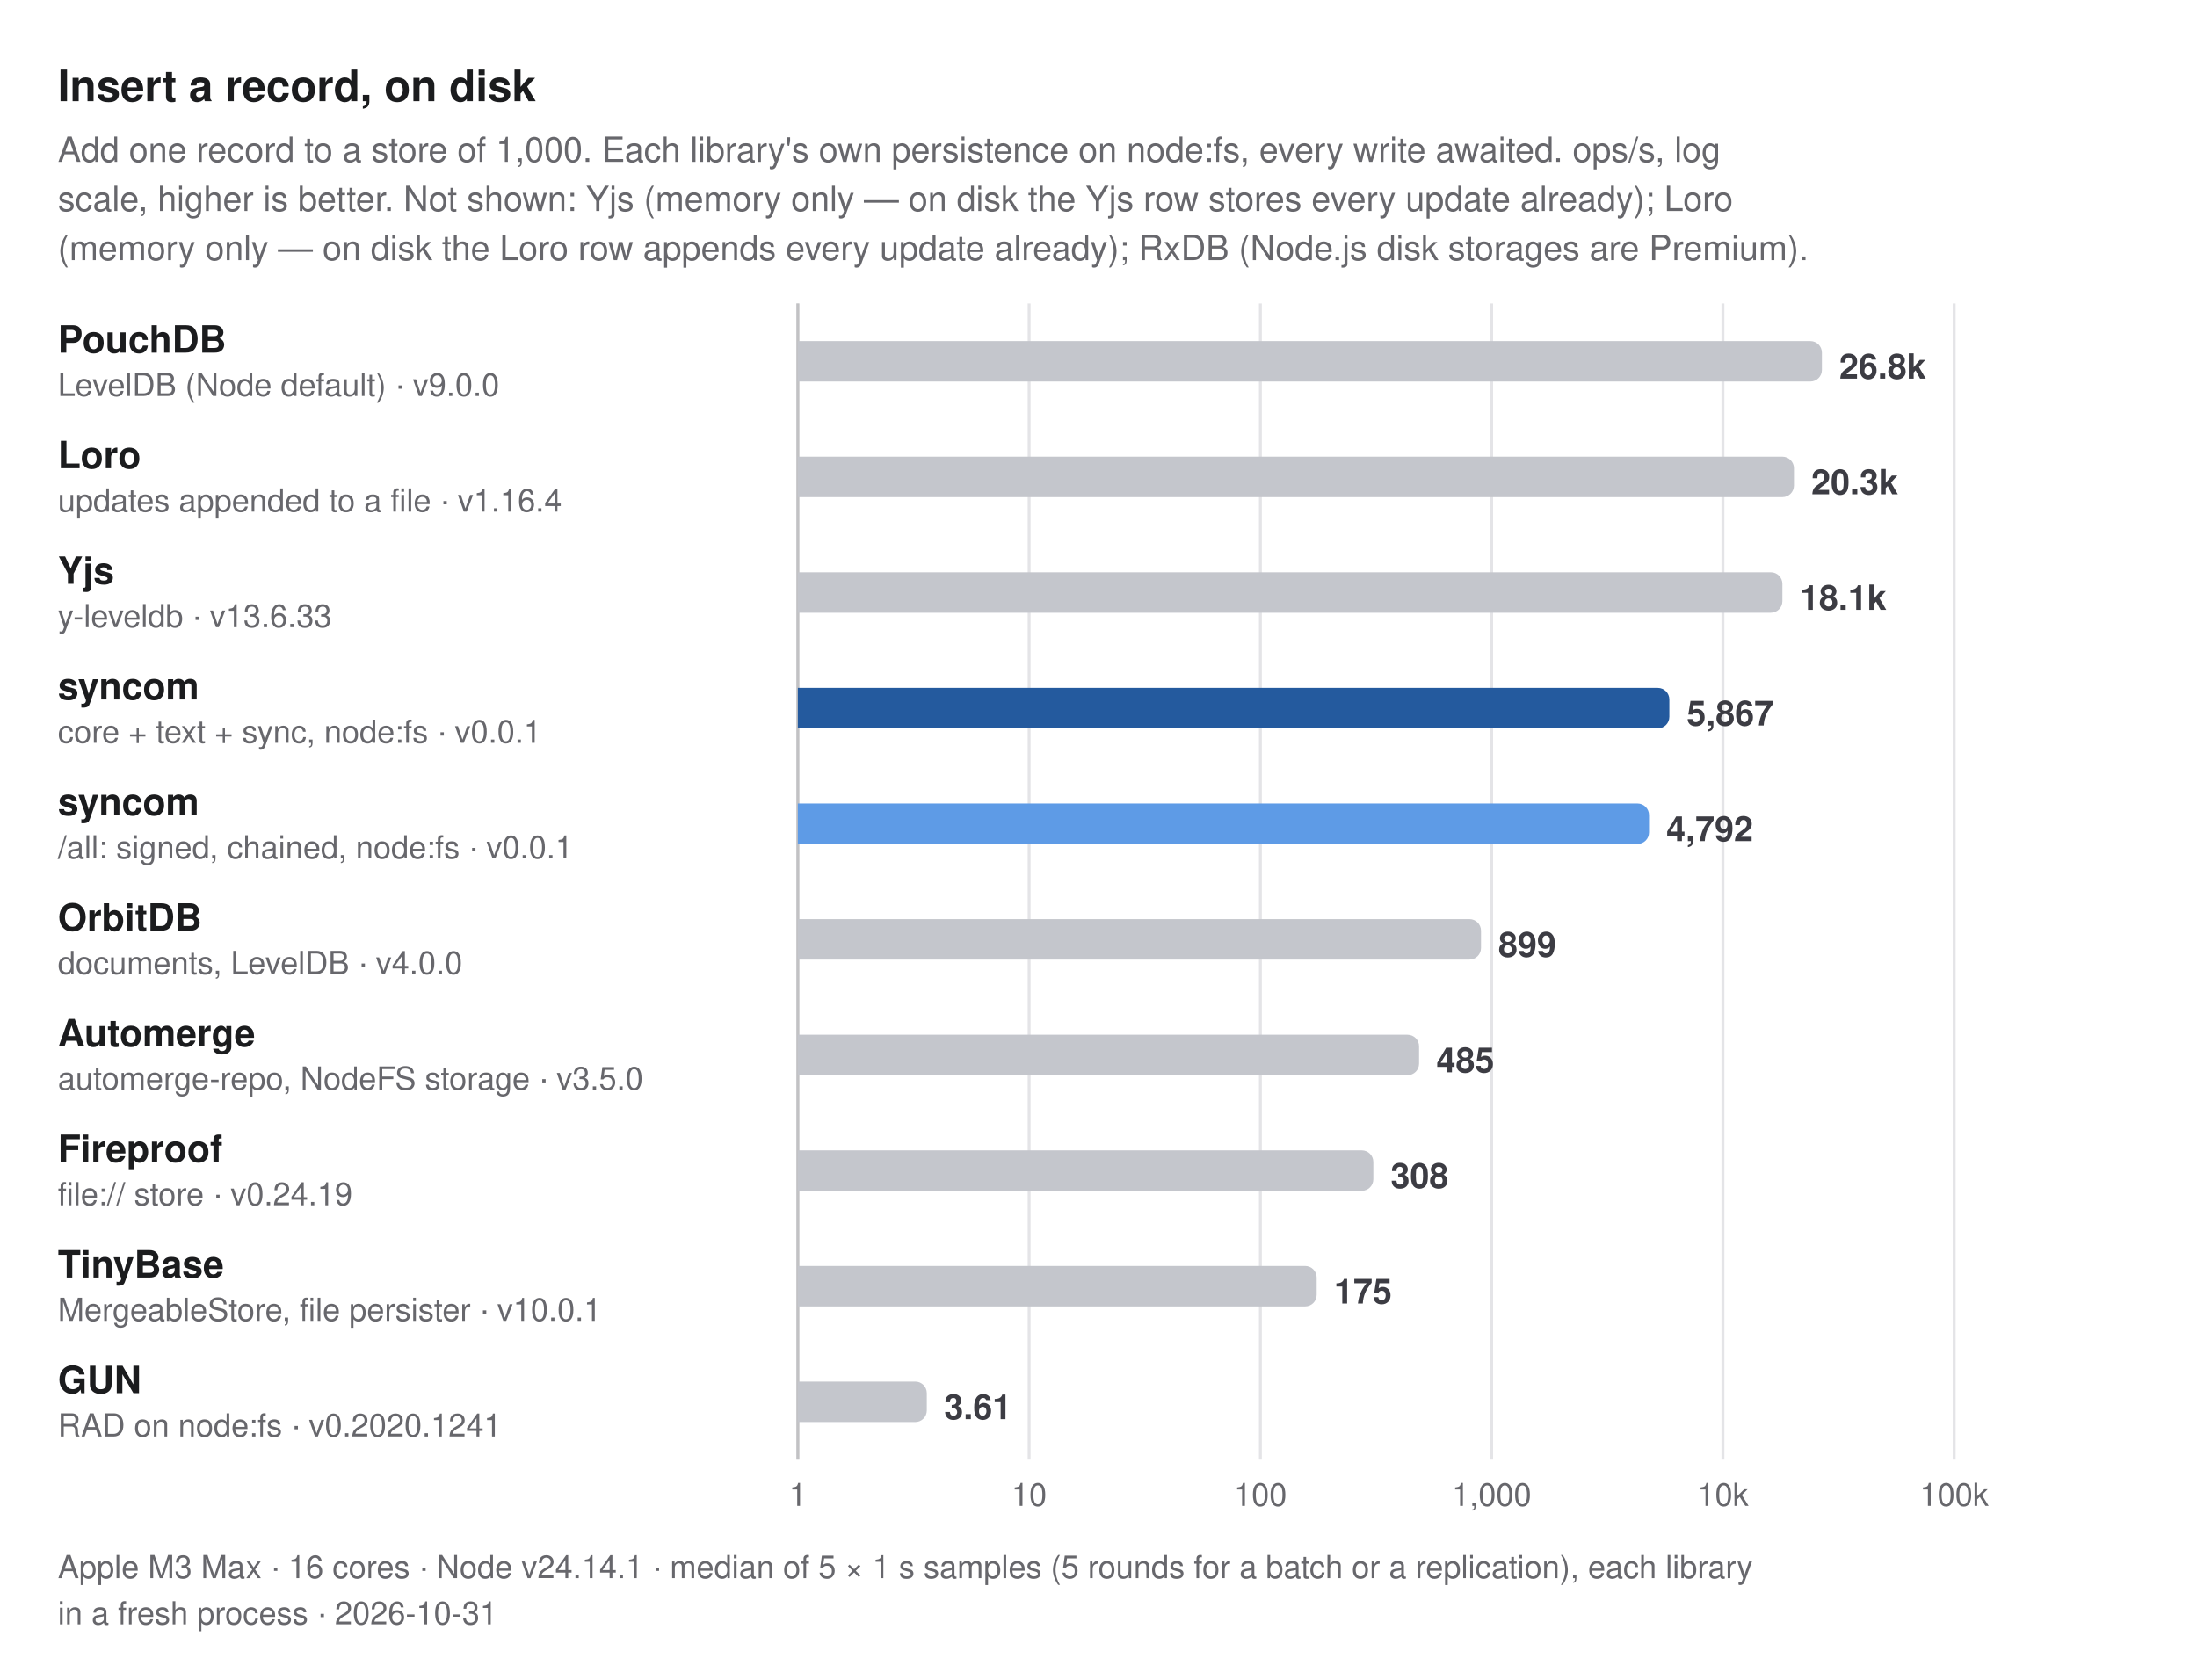
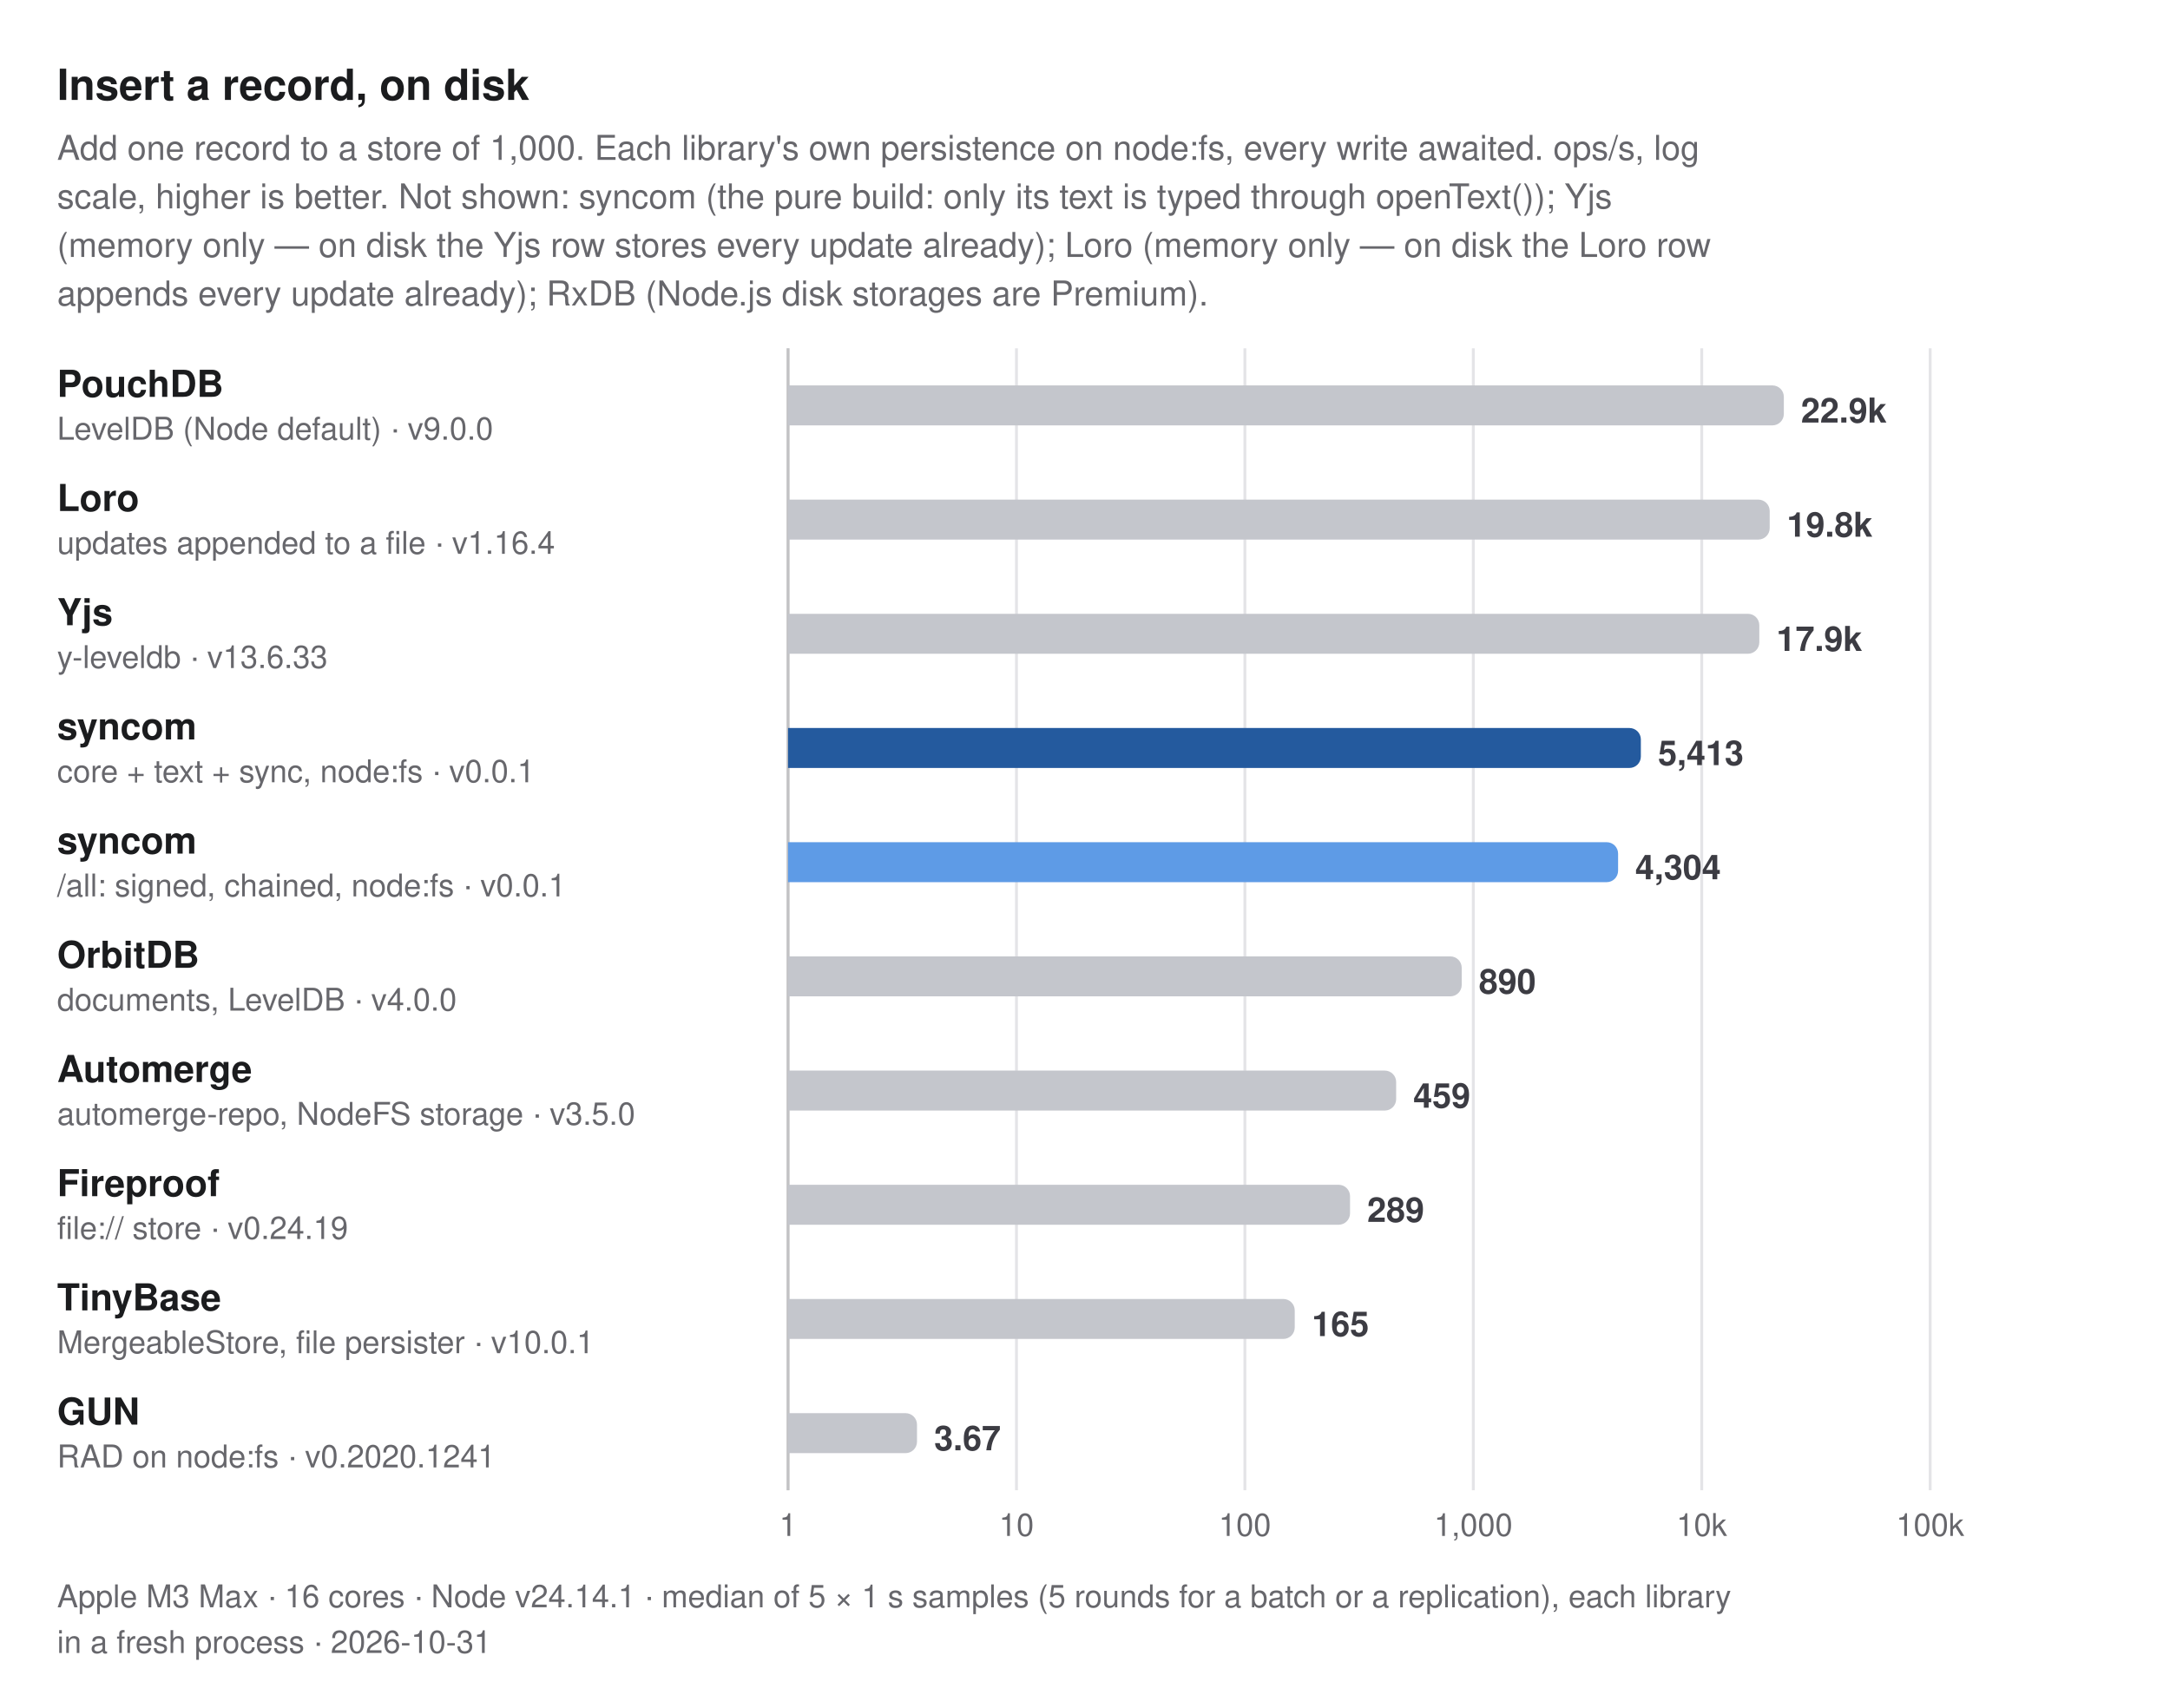
- <svg xmlns="http://www.w3.org/2000/svg" width="760" height="581" viewBox="0 0 760 581" role="img" aria-label="Insert a record, on disk. Add one record to a store of 1,000. Each library's own persistence on node:fs, every write awaited. ops/s, log scale, higher is better. Not shown: Yjs (memory only — on disk the Yjs row stores every update already); Loro (memory only — on disk the Loro row appends every update already); RxDB (Node.js disk storages are Premium).">
+ <svg xmlns="http://www.w3.org/2000/svg" width="760" height="598" viewBox="0 0 760 598" role="img" aria-label="Insert a record, on disk. Add one record to a store of 1,000. Each library's own persistence on node:fs, every write awaited. ops/s, log scale, higher is better. Not shown: syncom (the pure build: only its text is typed through openText()); Yjs (memory only — on disk the Yjs row stores every update already); Loro (memory only — on disk the Loro row appends every update already); RxDB (Node.js disk storages are Premium).">
  <style>
  text { font-family: -apple-system, BlinkMacSystemFont, "Segoe UI", Helvetica, Arial, sans-serif; }
  .title { font-size: 15px; font-weight: 700; fill: #1b1c1e; }
  .subtitle, .caption { font-size: 12px; fill: #67676c; }
  .caption { font-size: 11px; }
  .group { font-size: 11px; font-weight: 600; letter-spacing: 0.06em; fill: #67676c; }
  .label { font-size: 13px; font-weight: 600; fill: #1b1c1e; }
  .label.primary, .label.secondary { font-weight: 700; }
  .sublabel { font-size: 11px; fill: #67676c; }
  .value { font-size: 12px; font-weight: 600; fill: #3c3c43; font-variant-numeric: tabular-nums; }
  .value.small { font-size: 10px; }
  .legend { font-size: 11px; fill: #3c3c43; }
  .tick { font-size: 11px; fill: #67676c; font-variant-numeric: tabular-nums; }
  .grid { stroke: #e4e4e7; stroke-width: 1; }
  .axis { stroke: #c2c2c4; stroke-width: 1; }
  .ref { stroke: #67676c; stroke-width: 1; stroke-dasharray: 3 3; }
  .bar { fill: #c4c6cc; }
  .bar.primary { fill: #245a9e; }
  .bar.secondary { fill: #5e9be6; }
  @media (prefers-color-scheme: dark) {
    .title, .label { fill: #dfdfd6; }
    .subtitle, .caption, .group, .sublabel, .tick { fill: #98989f; }
    .value, .legend { fill: #c2c2c4; }
    .grid { stroke: #2e2e32; }
    .axis { stroke: #48484c; }
    .ref { stroke: #98989f; }
    .bar { fill: #46474e; }
    .bar.primary { fill: #8dbcf2; }
    .bar.secondary { fill: #3d7bd0; }
  }
</style>
  <text class="title" x="20" y="35">Insert a record, on disk</text>
  <text class="subtitle" x="20" y="56">Add one record to a store of 1,000. Each library's own persistence on node:fs, every write awaited. ops/s, log</text>
-   <text class="subtitle" x="20" y="73">scale, higher is better. Not shown: Yjs (memory only — on disk the Yjs row stores every update already); Loro</text>
-   <text class="subtitle" x="20" y="90">(memory only — on disk the Loro row appends every update already); RxDB (Node.js disk storages are Premium).</text>
-   <line class="grid" x1="276" y1="105" x2="276" y2="505" />
-   <text class="tick" x="276" y="521" text-anchor="middle">1</text>
-   <line class="grid" x1="356" y1="105" x2="356" y2="505" />
-   <text class="tick" x="356" y="521" text-anchor="middle">10</text>
-   <line class="grid" x1="436" y1="105" x2="436" y2="505" />
-   <text class="tick" x="436" y="521" text-anchor="middle">100</text>
-   <line class="grid" x1="516" y1="105" x2="516" y2="505" />
-   <text class="tick" x="516" y="521" text-anchor="middle">1,000</text>
-   <line class="grid" x1="596" y1="105" x2="596" y2="505" />
-   <text class="tick" x="596" y="521" text-anchor="middle">10k</text>
-   <line class="grid" x1="676" y1="105" x2="676" y2="505" />
-   <text class="tick" x="676" y="521" text-anchor="middle">100k</text>
-   <line class="axis" x1="276" y1="105" x2="276" y2="505" />
+   <text class="subtitle" x="20" y="73">scale, higher is better. Not shown: syncom (the pure build: only its text is typed through openText()); Yjs</text>
+   <text class="subtitle" x="20" y="90">(memory only — on disk the Yjs row stores every update already); Loro (memory only — on disk the Loro row</text>
+   <text class="subtitle" x="20" y="107">appends every update already); RxDB (Node.js disk storages are Premium).</text>
+   <line class="grid" x1="276" y1="122" x2="276" y2="522" />
+   <text class="tick" x="276" y="538" text-anchor="middle">1</text>
+   <line class="grid" x1="356" y1="122" x2="356" y2="522" />
+   <text class="tick" x="356" y="538" text-anchor="middle">10</text>
+   <line class="grid" x1="436" y1="122" x2="436" y2="522" />
+   <text class="tick" x="436" y="538" text-anchor="middle">100</text>
+   <line class="grid" x1="516" y1="122" x2="516" y2="522" />
+   <text class="tick" x="516" y="538" text-anchor="middle">1,000</text>
+   <line class="grid" x1="596" y1="122" x2="596" y2="522" />
+   <text class="tick" x="596" y="538" text-anchor="middle">10k</text>
+   <line class="grid" x1="676" y1="122" x2="676" y2="522" />
+   <text class="tick" x="676" y="538" text-anchor="middle">100k</text>
+   <line class="axis" x1="276" y1="122" x2="276" y2="522" />
  <g>
-     <text class="label" x="20" y="122">PouchDB</text>
-     <text class="sublabel" x="20" y="137">LevelDB (Node default) · v9.0.0</text>
-     <path class="bar" d="M276,118H626.248A4,4 0 0 1 630.248,122V128A4,4 0 0 1 626.248,132H276Z" />
-     <text class="value" x="636.248" y="131">26.8k</text>
+     <text class="label" x="20" y="139">PouchDB</text>
+     <text class="sublabel" x="20" y="154">LevelDB (Node default) · v9.0.0</text>
+     <path class="bar" d="M276,135H620.755A4,4 0 0 1 624.755,139V145A4,4 0 0 1 620.755,149H276Z" />
+     <text class="value" x="630.755" y="148">22.9k</text>
  </g>
  <g>
-     <text class="label" x="20" y="162">Loro</text>
-     <text class="sublabel" x="20" y="177">updates appended to a file · v1.16.4</text>
-     <path class="bar" d="M276,158H616.583A4,4 0 0 1 620.583,162V168A4,4 0 0 1 616.583,172H276Z" />
-     <text class="value" x="626.583" y="171">20.3k</text>
+     <text class="label" x="20" y="179">Loro</text>
+     <text class="sublabel" x="20" y="194">updates appended to a file · v1.16.4</text>
+     <path class="bar" d="M276,175H615.802A4,4 0 0 1 619.802,179V185A4,4 0 0 1 615.802,189H276Z" />
+     <text class="value" x="625.802" y="188">19.8k</text>
  </g>
  <g>
-     <text class="label" x="20" y="202">Yjs</text>
-     <text class="sublabel" x="20" y="217">y-leveldb · v13.6.33</text>
-     <path class="bar" d="M276,198H612.577A4,4 0 0 1 616.577,202V208A4,4 0 0 1 612.577,212H276Z" />
-     <text class="value" x="622.577" y="211">18.1k</text>
+     <text class="label" x="20" y="219">Yjs</text>
+     <text class="sublabel" x="20" y="234">y-leveldb · v13.6.33</text>
+     <path class="bar" d="M276,215H612.166A4,4 0 0 1 616.166,219V225A4,4 0 0 1 612.166,229H276Z" />
+     <text class="value" x="622.166" y="228">17.9k</text>
  </g>
  <g>
-     <text class="label primary" x="20" y="242">syncom</text>
-     <text class="sublabel" x="20" y="257">core + text + sync, node:fs · v0.0.1</text>
-     <path class="bar primary" d="M276,238H573.475A4,4 0 0 1 577.475,242V248A4,4 0 0 1 573.475,252H276Z" />
-     <text class="value" x="583.475" y="251">5,867</text>
+     <text class="label primary" x="20" y="259">syncom</text>
+     <text class="sublabel" x="20" y="274">core + text + sync, node:fs · v0.0.1</text>
+     <path class="bar primary" d="M276,255H570.676A4,4 0 0 1 574.676,259V265A4,4 0 0 1 570.676,269H276Z" />
+     <text class="value" x="580.676" y="268">5,413</text>
  </g>
  <g>
-     <text class="label secondary" x="20" y="282">syncom</text>
-     <text class="sublabel" x="20" y="297">/all: signed, chained, node:fs · v0.0.1</text>
-     <path class="bar secondary" d="M276,278H566.443A4,4 0 0 1 570.443,282V288A4,4 0 0 1 566.443,292H276Z" />
-     <text class="value" x="576.443" y="291">4,792</text>
+     <text class="label secondary" x="20" y="299">syncom</text>
+     <text class="sublabel" x="20" y="314">/all: signed, chained, node:fs · v0.0.1</text>
+     <path class="bar secondary" d="M276,295H562.706A4,4 0 0 1 566.706,299V305A4,4 0 0 1 562.706,309H276Z" />
+     <text class="value" x="572.706" y="308">4,304</text>
  </g>
  <g>
-     <text class="label" x="20" y="322">OrbitDB</text>
-     <text class="sublabel" x="20" y="337">documents, LevelDB · v4.0.0</text>
-     <path class="bar" d="M276,318H508.317A4,4 0 0 1 512.317,322V328A4,4 0 0 1 508.317,332H276Z" />
-     <text class="value" x="518.317" y="331">899</text>
+     <text class="label" x="20" y="339">OrbitDB</text>
+     <text class="sublabel" x="20" y="354">documents, LevelDB · v4.0.0</text>
+     <path class="bar" d="M276,335H507.939A4,4 0 0 1 511.939,339V345A4,4 0 0 1 507.939,349H276Z" />
+     <text class="value" x="517.939" y="348">890</text>
  </g>
  <g>
-     <text class="label" x="20" y="362">Automerge</text>
-     <text class="sublabel" x="20" y="377">automerge-repo, NodeFS storage · v3.5.0</text>
-     <path class="bar" d="M276,358H486.891A4,4 0 0 1 490.891,362V368A4,4 0 0 1 486.891,372H276Z" />
-     <text class="value" x="496.891" y="371">485</text>
+     <text class="label" x="20" y="379">Automerge</text>
+     <text class="sublabel" x="20" y="394">automerge-repo, NodeFS storage · v3.5.0</text>
+     <path class="bar" d="M276,375H484.978A4,4 0 0 1 488.978,379V385A4,4 0 0 1 484.978,389H276Z" />
+     <text class="value" x="494.978" y="388">459</text>
  </g>
  <g>
-     <text class="label" x="20" y="402">Fireproof</text>
-     <text class="sublabel" x="20" y="417">file:// store · v0.24.19</text>
-     <path class="bar" d="M276,398H471.069A4,4 0 0 1 475.069,402V408A4,4 0 0 1 471.069,412H276Z" />
-     <text class="value" x="481.069" y="411">308</text>
+     <text class="label" x="20" y="419">Fireproof</text>
+     <text class="sublabel" x="20" y="434">file:// store · v0.24.19</text>
+     <path class="bar" d="M276,415H468.828A4,4 0 0 1 472.828,419V425A4,4 0 0 1 468.828,429H276Z" />
+     <text class="value" x="478.828" y="428">289</text>
  </g>
  <g>
-     <text class="label" x="20" y="442">TinyBase</text>
-     <text class="sublabel" x="20" y="457">MergeableStore, file persister · v10.0.1</text>
-     <path class="bar" d="M276,438H451.468A4,4 0 0 1 455.468,442V448A4,4 0 0 1 451.468,452H276Z" />
-     <text class="value" x="461.468" y="451">175</text>
+     <text class="label" x="20" y="459">TinyBase</text>
+     <text class="sublabel" x="20" y="474">MergeableStore, file persister · v10.0.1</text>
+     <path class="bar" d="M276,455H449.454A4,4 0 0 1 453.454,459V465A4,4 0 0 1 449.454,469H276Z" />
+     <text class="value" x="459.454" y="468">165</text>
  </g>
  <g>
-     <text class="label" x="20" y="482">GUN</text>
-     <text class="sublabel" x="20" y="497">RAD on node:fs · v0.2020.1241</text>
-     <path class="bar" d="M276,478H316.605A4,4 0 0 1 320.605,482V488A4,4 0 0 1 316.605,492H276Z" />
-     <text class="value" x="326.605" y="491">3.61</text>
+     <text class="label" x="20" y="499">GUN</text>
+     <text class="sublabel" x="20" y="514">RAD on node:fs · v0.2020.1241</text>
+     <path class="bar" d="M276,495H317.16A4,4 0 0 1 321.16,499V505A4,4 0 0 1 317.16,509H276Z" />
+     <text class="value" x="327.16" y="508">3.67</text>
  </g>
-   <text class="caption" x="20" y="546">Apple M3 Max · 16 cores · Node v24.14.1 · median of 5 × 1 s samples (5 rounds for a batch or a replication), each library</text>
-   <text class="caption" x="20" y="562">in a fresh process · 2026-10-31</text>
+   <text class="caption" x="20" y="563">Apple M3 Max · 16 cores · Node v24.14.1 · median of 5 × 1 s samples (5 rounds for a batch or a replication), each library</text>
+   <text class="caption" x="20" y="579">in a fresh process · 2026-10-31</text>
</svg>
